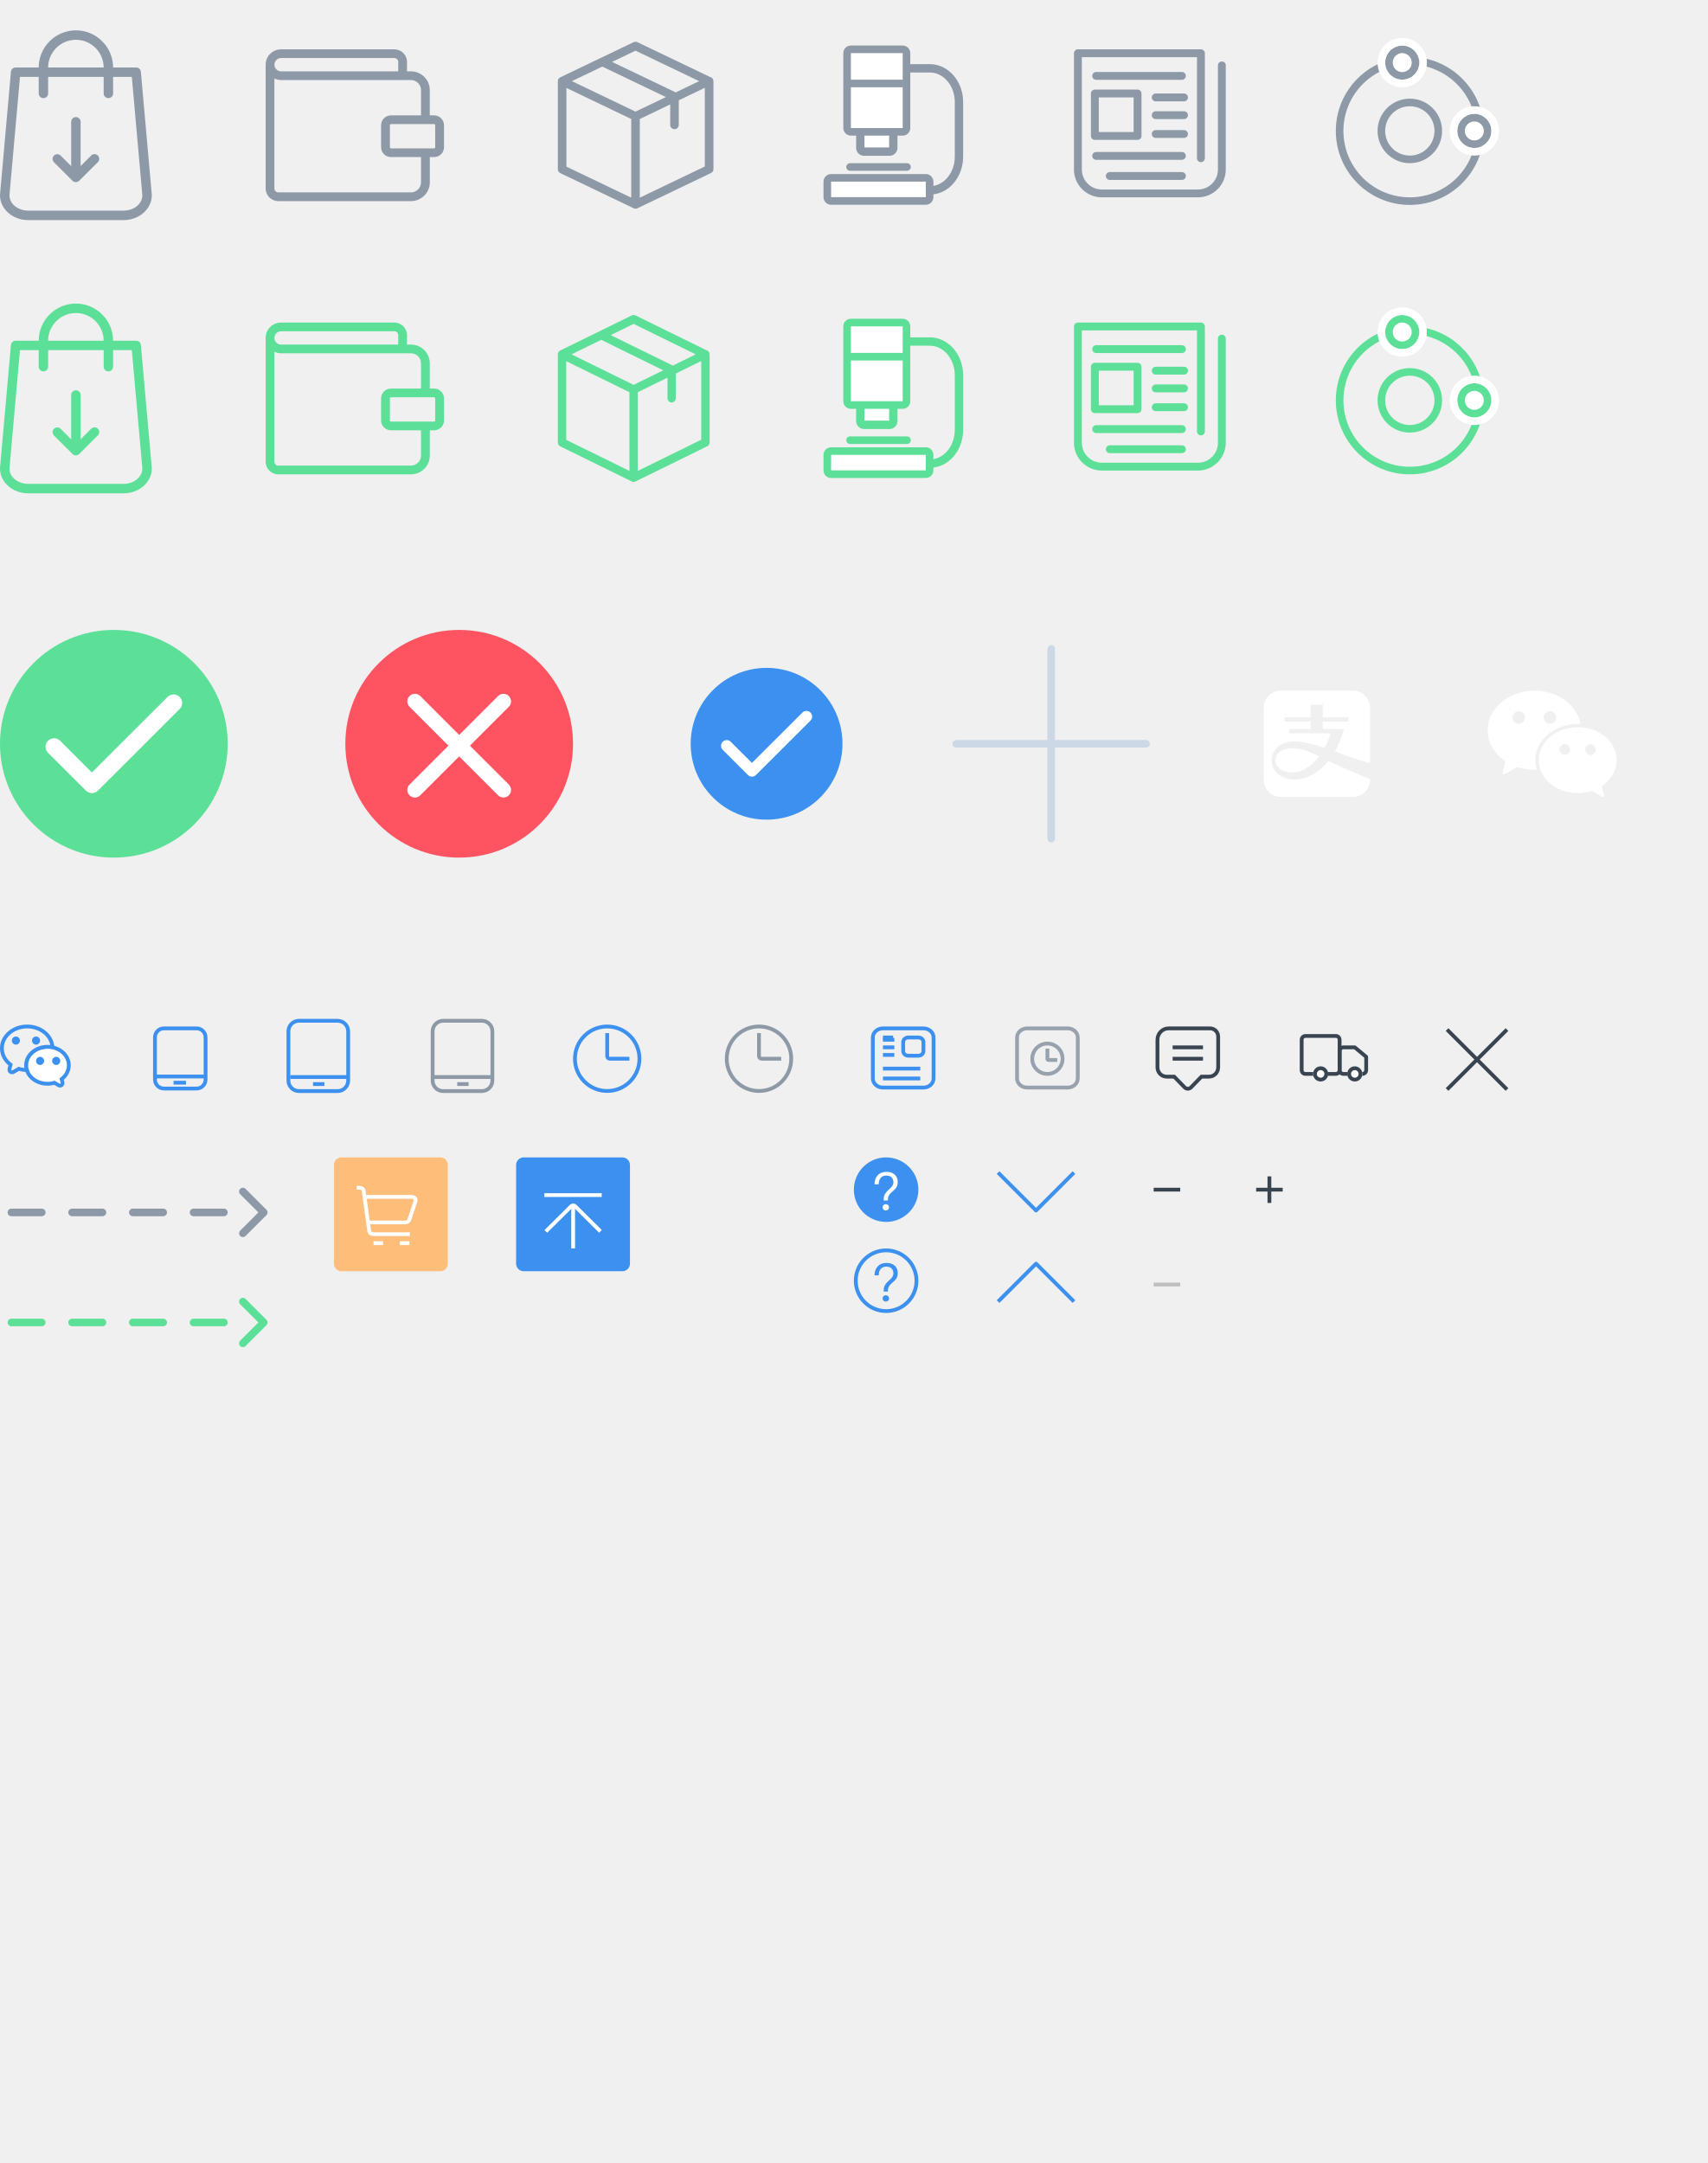
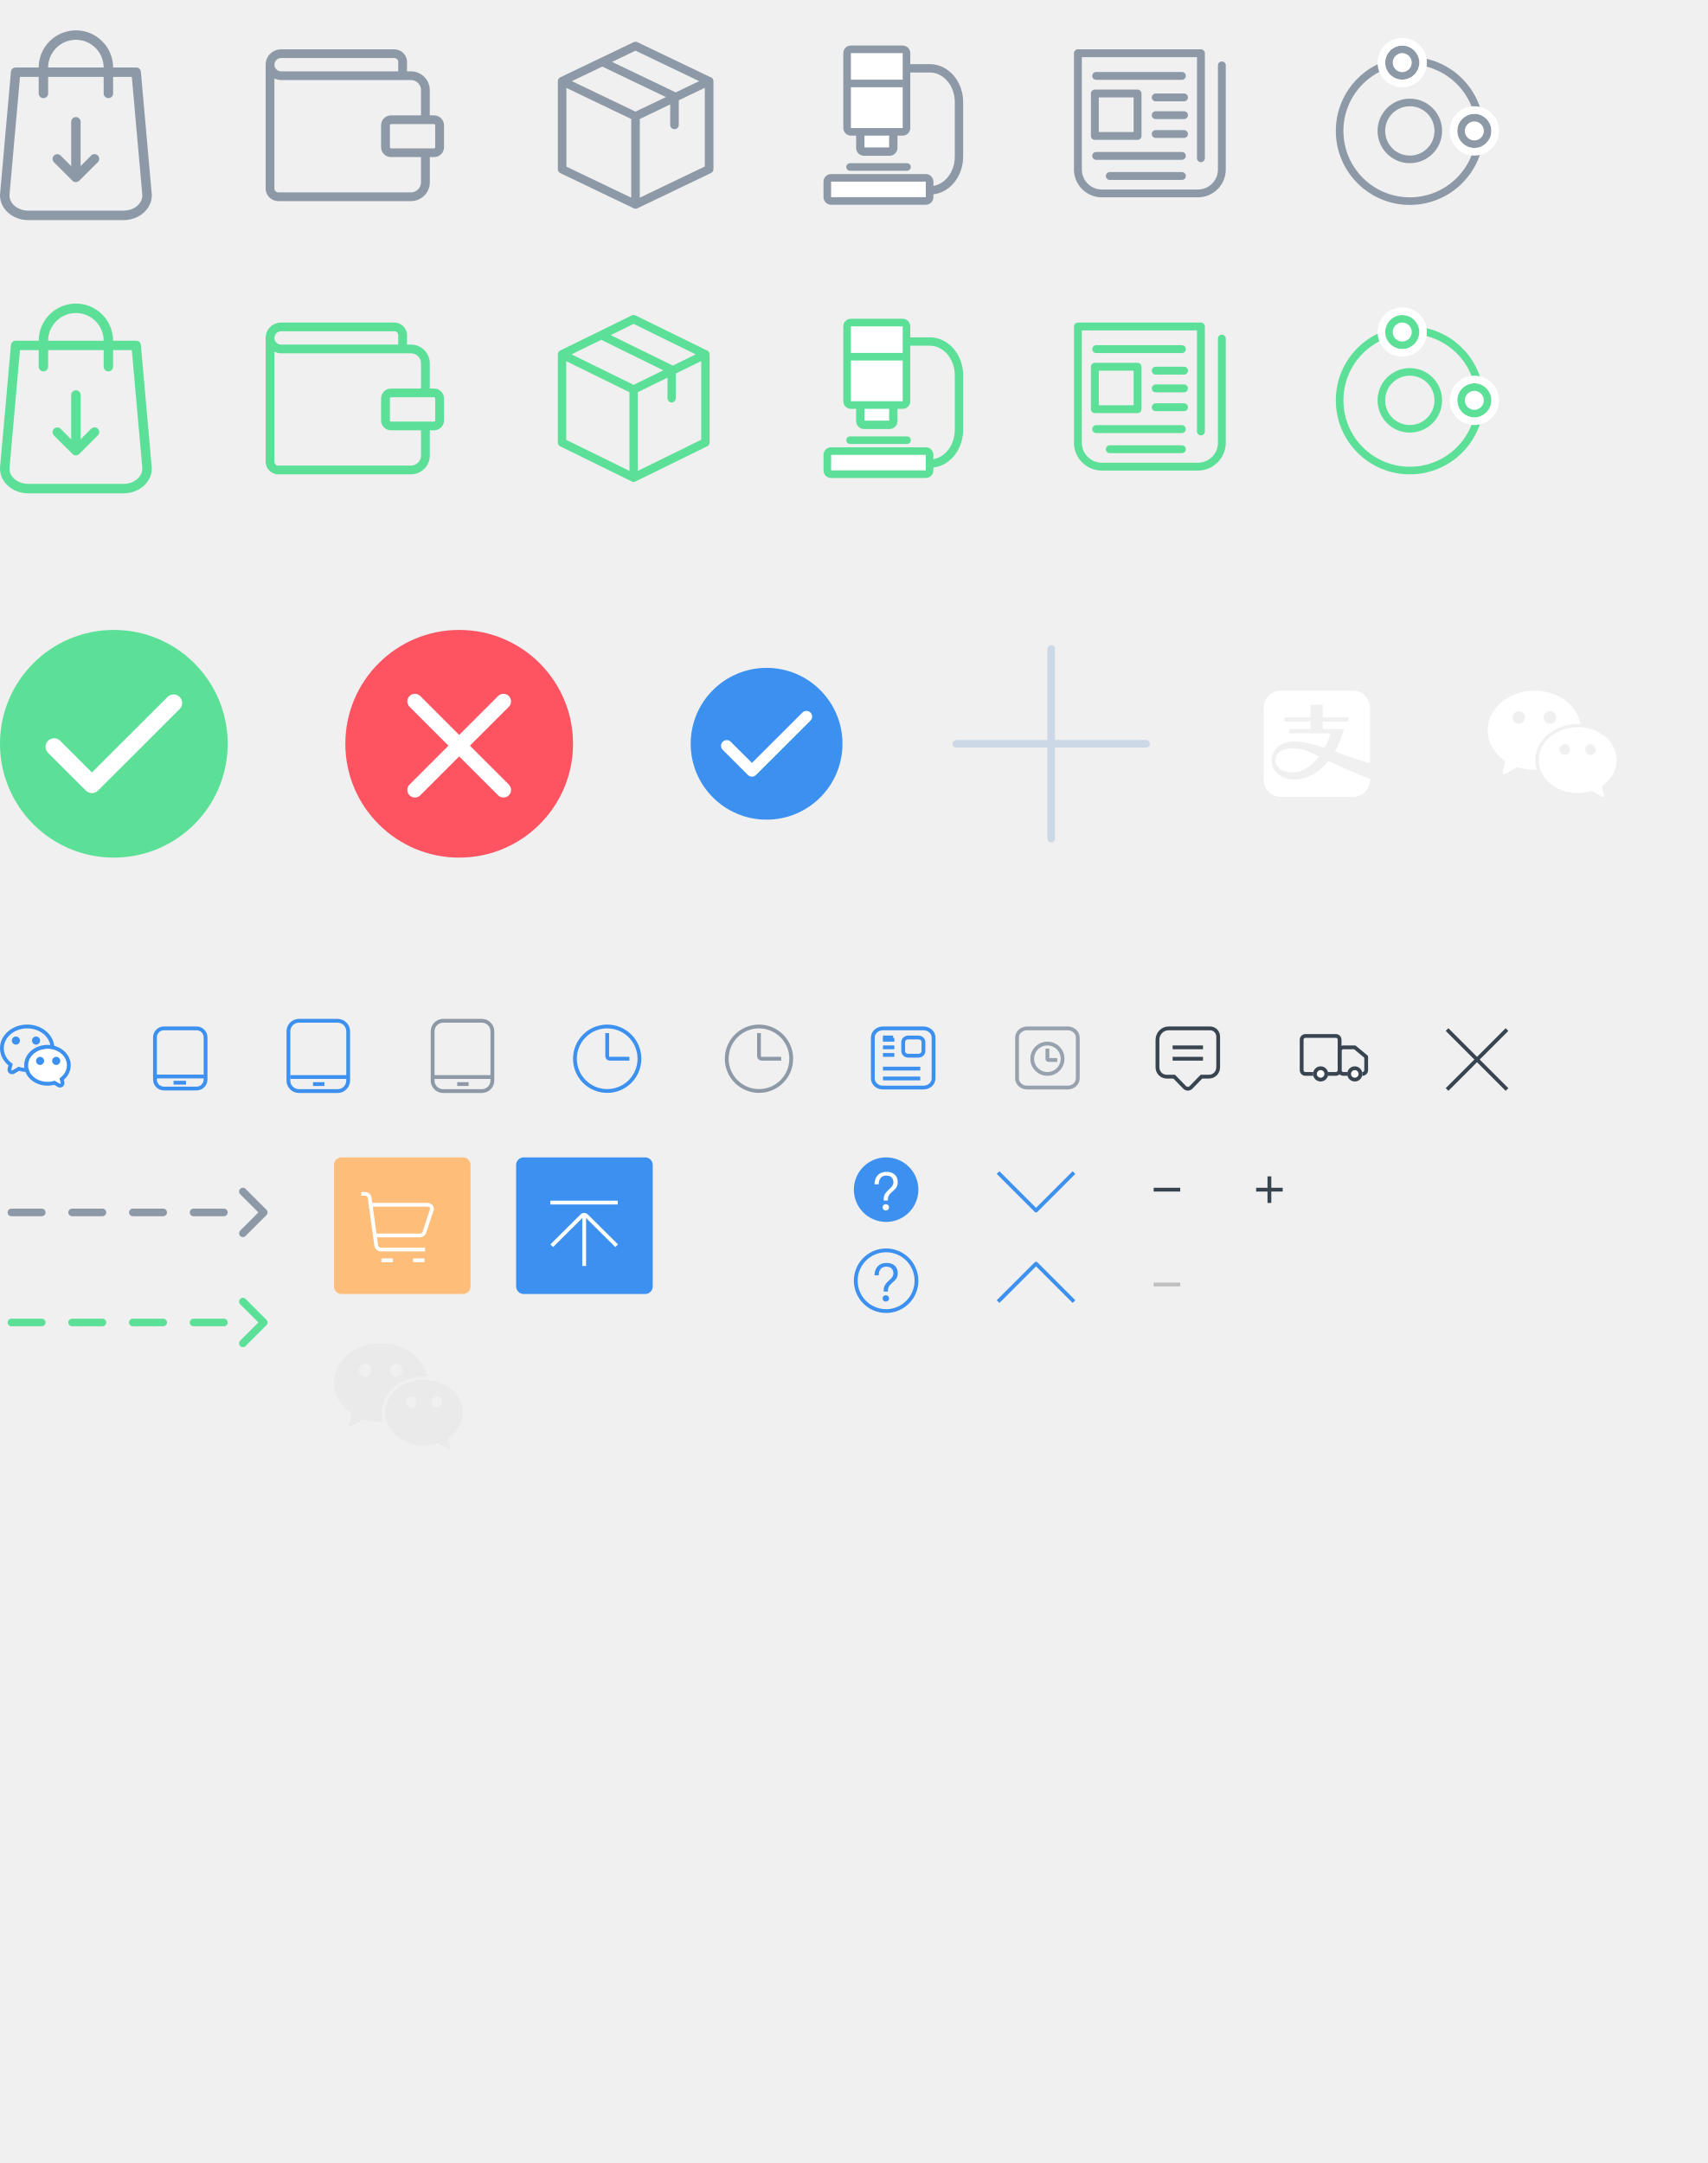
<svg xmlns="http://www.w3.org/2000/svg" xmlns:xlink="http://www.w3.org/1999/xlink" width="450px" height="570px" viewBox="0 0 450 570" version="1.1">
  <defs>
    <circle id="path-1" cx="5" cy="10" r="2" />
    <circle id="path-2" cx="14" cy="10" r="2" />
    <path d="M13.541,13.871 C13.454,13.819 13.35,13.808 13.254,13.837 C12.708,14.006 12.119,14.098 11.506,14.098 C8.672,14.098 6.375,12.141 6.375,9.727 C6.375,7.314 8.672,5.357 11.506,5.357 C14.339,5.357 16.636,7.314 16.636,9.727 C16.636,11.06 15.936,12.254 14.831,13.056 C14.742,13.12 14.702,13.234 14.729,13.341 L14.971,14.282 C15.043,14.563 14.9,14.674 14.654,14.529 L13.541,13.871 L13.541,13.871 Z" id="path-3" />
    <circle id="path-4" cx="16.5" cy="4.5" r="4.5" />
    <circle id="path-5" cx="35.5" cy="22.5" r="4.5" />
    <circle id="path-6" cx="16.5" cy="4.5" r="4.5" />
    <circle id="path-7" cx="35.5" cy="22.5" r="4.5" />
  </defs>
  <g id="官网" stroke="none" stroke-width="1" fill="none" fill-rule="evenodd">
    <g id="Artboard">
      <g id="Group-2" transform="translate(0, 166)">
        <circle id="Oval" fill="#5CDF97" cx="30" cy="30" r="30" />
        <path d="M24.219,43 C23.644,43 23.068,42.781 22.629,42.342 L12.66,32.388 C11.781,31.51 11.78,30.085 12.658,29.206 C13.536,28.327 14.961,28.326 15.84,29.204 L24.219,37.57 L44.16,17.658 C45.039,16.779 46.464,16.781 47.342,17.66 C48.22,18.54 48.219,19.964 47.34,20.842 L25.809,42.342 C25.369,42.781 24.794,43 24.219,43" id="checkmark" fill="#FFFFFF" />
      </g>
      <g id="Group-8" transform="translate(252, 171)" stroke="#CCD8E6" stroke-linecap="round" stroke-width="2">
        <path d="M0,25 L50,25" id="Line-5" />
        <path d="M25,0 L25,50" id="Line-5-Copy" />
      </g>
      <g id="Group" transform="translate(230, 271)" stroke="#3C90EF">
        <path d="M16,13.2 C16,14.526 14.806,15.6 13.333,15.6 L2.667,15.6 C1.194,15.6 0,14.526 0,13.2 L0,2.4 C0,1.074 1.194,0 2.667,0 L13.333,0 C14.806,0 16,1.074 16,2.4 L16,13.2 L16,13.2 Z" id="Shape" />
        <path d="M12,2.4 L9.333,2.4 C8.597,2.4 8,2.937 8,3.6 L8,6 C8,6.663 8.597,7.2 9.333,7.2 L12,7.2 C12.736,7.2 13.333,6.663 13.333,6 L13.333,3.6 C13.333,2.937 12.736,2.4 12,2.4 Z" id="Shape" />
        <path d="M2.667,2.4 L5.333,2.4" id="Shape" />
        <path d="M2.667,3 L5.667,3" id="Shape" />
        <path d="M2.667,5 L5.667,5" id="Shape" />
        <path d="M2.667,7 L5.667,7" id="Shape-Copy" />
        <path d="M2.667,10.6 L12.5,10.6" id="Shape" />
        <path d="M2.667,13.2 L12.5,13.2" id="Shape" />
      </g>
      <g id="Group" transform="translate(305, 271)" stroke="#384450">
        <path d="M13.882,0 L2.926,0 C1.316,0 0,1.35 0,3.001 L0,10.256 C0,11.616 1.074,12.718 2.4,12.718 L4.4,12.718 L7.158,15.547 C7.623,16.024 8.377,16.024 8.842,15.547 L11.6,12.718 L13.6,12.718 C14.926,12.718 16,11.616 16,10.256 L16,2.172 C16,0.973 15.052,0 13.882,0 L13.882,0 Z" id="Shape" />
        <path d="M4,5 L12,5" id="Shape" />
        <path d="M4,8 L12,8" id="Shape" />
      </g>
      <g id="Group-10-Copy-2" transform="translate(381, 271)" stroke="#384450" stroke-linecap="square">
        <path d="M0.667,0.667 L15.752,15.752" id="Line-5" />
        <path d="M0.667,0.667 L15.752,15.752" id="Line-5-Copy" transform="translate(8.209139, 8.209139) scale(-1, 1) translate(-8.209139, -8.209139) " />
      </g>
      <g id="Group-2" transform="translate(91, 166)">
        <circle id="Oval" fill="#FE5462" cx="30" cy="30" r="30" />
        <rect id="Rectangle-21" fill="#FFFFFF" transform="translate(30, 30.5) rotate(45) translate(-30, -30.5) " x="28" y="12" width="4" height="37" rx="2" />
        <rect id="Rectangle-21-Copy" fill="#FFFFFF" transform="translate(30, 30.5) scale(-1, 1) rotate(45) translate(-30, -30.5) " x="28" y="12" width="4" height="37" rx="2" />
      </g>
      <g id="Group-Copy-2" transform="translate(268, 271)" stroke="#97A2AE">
        <path d="M16,13.2 C16,14.526 14.806,15.6 13.333,15.6 L2.667,15.6 C1.194,15.6 0,14.526 0,13.2 L0,2.4 C0,1.074 1.194,0 2.667,0 L13.333,0 C14.806,0 16,1.074 16,2.4 L16,13.2 L16,13.2 Z" id="Shape" />
        <g id="Group" transform="translate(4, 4)">
          <path d="M8,4 C8,6.209 6.209,8 4,8 C1.791,8 0,6.209 0,4 C0,1.791 1.791,0 4,0 C6.209,0 8,1.791 8,4 L8,4 Z" id="Shape" />
          <path d="M4,1.333 L4,4.033 C4,4.199 4.134,4.333 4.3,4.333 L6.6,4.333" id="Shape" />
        </g>
      </g>
      <g id="Group-4" transform="translate(343, 273)">
        <rect id="Rectangle-3" stroke="#384450" x="0" y="0" width="10" height="10" rx="1" />
        <path d="M11,3 L14,3 L17,5.5 L17,9 C17,9.552 16.552,10 16,10 L11,10 C10.448,10 10,9.552 10,9 L10,4 C10,3.448 10.448,3 11,3 Z" id="Rectangle-3-Copy" stroke="#384450" stroke-linejoin="round" />
        <g id="Oval-4">
          <use fill="#FFFFFF" fill-rule="evenodd" xlink:href="#path-1" />
          <circle stroke="#384450" stroke-width="1" cx="5" cy="10" r="1.5" />
        </g>
        <g id="Oval-4-Copy">
          <use fill="#FFFFFF" fill-rule="evenodd" xlink:href="#path-2" />
          <circle stroke="#384450" stroke-width="1" cx="14" cy="10" r="1.5" />
        </g>
      </g>
      <g id="Group-2" transform="translate(182, 176)">
        <circle id="Oval" fill="#3C90EF" cx="20" cy="20" r="20" />
        <path d="M16.146,28.667 C15.762,28.667 15.379,28.521 15.086,28.228 L8.44,21.592 C7.854,21.007 7.853,20.057 8.438,19.471 C9.024,18.885 9.974,18.884 10.56,19.469 L16.146,25.047 L29.44,11.772 C30.026,11.186 30.976,11.187 31.561,11.774 C32.147,12.36 32.146,13.31 31.56,13.895 L17.206,28.228 C16.913,28.521 16.529,28.667 16.146,28.667" id="checkmark" fill="#FFFFFF" />
      </g>
      <g id="Group-4" transform="translate(3, 343)" stroke="#5CDF97" stroke-linecap="round" stroke-width="2">
        <path d="M0,5.5 L58.506,5.5" id="Line-4" stroke-dasharray="8" />
        <polyline id="Path-5" stroke-linejoin="round" points="61 0 66.5 5.5 61 11" />
      </g>
      <g id="Group-33" transform="translate(88, 305)">
-         <rect id="Rectangle-10-Copy-2" fill="#FFBD7A" x="0" y="0" width="30" height="30" rx="2" />
-         <g id="Group-Copy-2" transform="translate(6, 8)" stroke="#FFFFFF">
-           <path d="M1.895,2.4 L14.396,2.4 C15.145,2.4 15.691,2.898 15.498,3.483 L13.832,8.497 C13.699,8.9 13.247,9.143 12.73,9.143 L3.032,9.143" id="Shape" />
-           <path d="M0,0 L0.706,0 C1.278,0 1.761,0.313 1.834,0.851 L3.281,11.344 C3.355,11.882 3.838,12.24 4.41,12.24 L14.021,12.24" id="Shape" />
-           <path d="M4.421,14.6 L6.947,14.6" id="Shape" />
-           <path d="M11.368,14.6 L13.895,14.6" id="Shape" />
+         <rect id="Rectangle-10-Copy-2" fill="#FFBD7A" x="0" y="0" width="36" height="36" rx="2" />
+         <g id="Group-Copy-2" transform="translate(7.2, 9.6)" stroke="#FFFFFF">
+           <path d="M2.274,2.88 L17.275,2.88 C18.174,2.88 18.829,3.477 18.597,4.18 L16.598,10.196 C16.439,10.681 15.896,10.971 15.276,10.971 L3.638,10.971" id="Shape" />
+           <path d="M0,0 L0.847,0 C1.533,0 2.113,0.375 2.201,1.022 L3.938,13.612 C4.026,14.259 4.606,14.688 5.292,14.688 L16.825,14.688" id="Shape" />
+           <path d="M5.305,17.52 L8.337,17.52" id="Shape" />
+           <path d="M13.642,17.52 L16.674,17.52" id="Shape" />
        </g>
      </g>
      <g id="Group-32" transform="translate(136, 305)">
-         <rect id="Rectangle-10-Copy-3" fill="#3C90EF" x="0" y="0" width="30" height="30" rx="2" />
-         <g id="Group-31-Copy" transform="translate(7, 9)" stroke="#FFFFFF">
-           <g id="Group" transform="translate(7.732353, 9.35) rotate(-270) translate(-7.732353, -9.35) translate(1.732353, 1.85)">
-             <path d="M7.155,14.4 L0.511,7.709 C0.232,7.43 0.232,6.97 0.511,6.691 L7.155,0" id="Shape" />
-             <path d="M0.348,7.2 L11.642,7.2" id="Shape" />
+         <rect id="Rectangle-10-Copy-3" fill="#3C90EF" x="0" y="0" width="36" height="36" rx="2" />
+         <g id="Group-31-Copy" transform="translate(8.4, 10.8)" stroke="#FFFFFF">
+           <g id="Group" transform="translate(9.182169, 11.10313) rotate(-270) translate(-9.182169, -11.10313) translate(2.057169, 2.196875)">
+             <path d="M8.497,17.1 L0.607,9.154 C0.275,8.824 0.275,8.276 0.607,7.946 L8.497,0" id="Shape" />
+             <path d="M0.414,8.55 L13.825,8.55" id="Shape" />
          </g>
-           <path d="M0.941,0.933 L15.059,0.933" id="Line-10" stroke-linecap="square" />
-         </g>
-       </g>
+           <path d="M1.118,1.108 L17.882,1.108" id="Line-10" stroke-linecap="square" />
+         </g>
+       </g>
+       <path d="M115.118,370.879 C115.887,370.879 116.511,370.248 116.511,369.469 C116.511,368.69 115.887,368.059 115.118,368.059 C114.349,368.059 113.725,368.69 113.725,369.469 C113.725,370.248 114.349,370.879 115.118,370.879 L115.118,370.879 Z M108.318,370.879 C109.087,370.879 109.711,370.248 109.711,369.469 C109.711,368.69 109.087,368.059 108.318,368.059 C107.549,368.059 106.925,368.69 106.925,369.469 C106.925,370.248 107.549,370.879 108.318,370.879 L108.318,370.879 Z M104.427,362.709 C105.331,362.709 106.065,361.966 106.065,361.05 C106.065,360.134 105.331,359.391 104.427,359.391 C103.522,359.391 102.788,360.134 102.788,361.05 C102.788,361.966 103.522,362.709 104.427,362.709 L104.427,362.709 Z M96.193,362.709 C97.098,362.709 97.831,361.966 97.831,361.05 C97.831,360.134 97.098,359.391 96.193,359.391 C95.288,359.391 94.554,360.134 94.554,361.05 C94.554,361.966 95.288,362.709 96.193,362.709 L96.193,362.709 Z M115.809,380.465 C115.635,380.363 115.427,380.34 115.234,380.399 C114.143,380.733 112.966,380.915 111.739,380.915 C106.071,380.915 101.477,377.034 101.477,372.247 C101.477,367.461 106.071,363.58 111.739,363.58 C117.406,363.58 122,367.461 122,372.247 C122,374.892 120.598,377.259 118.388,378.849 C118.211,378.976 118.131,379.202 118.186,379.415 L118.669,381.281 C118.814,381.839 118.528,382.059 118.034,381.77 L115.809,380.465 L115.809,380.465 Z M96.174,374.172 C97.473,374.564 98.872,374.777 100.33,374.777 C100.553,374.777 100.774,374.772 100.993,374.762 C100.721,373.949 100.576,373.092 100.576,372.206 C100.576,366.984 105.629,362.75 111.861,362.75 C112.079,362.75 112.296,362.756 112.511,362.766 C111.586,357.799 106.485,354 100.33,354 C93.52,354 88,358.651 88,364.389 C88,367.543 89.668,370.368 92.302,372.274 C92.55,372.453 92.663,372.768 92.584,373.066 L92.005,375.255 C91.83,375.916 92.164,376.175 92.748,375.83 L95.388,374.269 C95.626,374.128 95.91,374.093 96.174,374.172 Z" id="WeChat-Copy" fill="#EAEAEA" />
      <g id="Group-26" transform="translate(225, 329)">
        <circle id="Oval-3" stroke="#3C90EF" cx="8.5" cy="8.5" r="8" />
        <path d="M8.626,3.808 C9.522,3.808 10.236,4.046 10.782,4.55 C11.3,5.026 11.566,5.684 11.566,6.524 C11.566,7.154 11.384,7.7 11.034,8.162 C10.894,8.33 10.516,8.694 9.9,9.24 C9.592,9.506 9.382,9.758 9.242,10.01 C9.06,10.318 8.976,10.654 8.976,11.032 L8.976,11.354 L7.856,11.354 L7.856,11.032 C7.856,10.57 7.94,10.164 8.108,9.814 C8.304,9.394 8.766,8.862 9.522,8.19 C9.746,7.966 9.914,7.798 9.998,7.686 C10.278,7.336 10.418,6.972 10.418,6.58 C10.418,6.02 10.25,5.586 9.942,5.278 C9.62,4.942 9.158,4.788 8.57,4.788 C7.87,4.788 7.352,5.012 7.016,5.474 C6.708,5.866 6.554,6.398 6.554,7.084 L5.448,7.084 C5.448,6.104 5.714,5.32 6.274,4.732 C6.834,4.116 7.618,3.808 8.626,3.808 Z M8.416,12.334 C8.654,12.334 8.864,12.404 9.032,12.572 C9.186,12.726 9.27,12.922 9.27,13.16 C9.27,13.412 9.186,13.608 9.018,13.762 C8.85,13.916 8.654,14 8.416,14 C8.178,14 7.982,13.916 7.814,13.762 C7.646,13.594 7.576,13.398 7.576,13.16 C7.576,12.922 7.646,12.726 7.814,12.572 C7.982,12.404 8.178,12.334 8.416,12.334 Z" id="？" fill="#3C90EF" />
      </g>
      <g id="Group-26-Copy" transform="translate(225, 305)">
        <circle id="Oval-3" fill="#3C90EF" cx="8.5" cy="8.5" r="8.5" />
        <path d="M8.626,3.808 C9.522,3.808 10.236,4.046 10.782,4.55 C11.3,5.026 11.566,5.684 11.566,6.524 C11.566,7.154 11.384,7.7 11.034,8.162 C10.894,8.33 10.516,8.694 9.9,9.24 C9.592,9.506 9.382,9.758 9.242,10.01 C9.06,10.318 8.976,10.654 8.976,11.032 L8.976,11.354 L7.856,11.354 L7.856,11.032 C7.856,10.57 7.94,10.164 8.108,9.814 C8.304,9.394 8.766,8.862 9.522,8.19 C9.746,7.966 9.914,7.798 9.998,7.686 C10.278,7.336 10.418,6.972 10.418,6.58 C10.418,6.02 10.25,5.586 9.942,5.278 C9.62,4.942 9.158,4.788 8.57,4.788 C7.87,4.788 7.352,5.012 7.016,5.474 C6.708,5.866 6.554,6.398 6.554,7.084 L5.448,7.084 C5.448,6.104 5.714,5.32 6.274,4.732 C6.834,4.116 7.618,3.808 8.626,3.808 Z M8.416,12.334 C8.654,12.334 8.864,12.404 9.032,12.572 C9.186,12.726 9.27,12.922 9.27,13.16 C9.27,13.412 9.186,13.608 9.018,13.762 C8.85,13.916 8.654,14 8.416,14 C8.178,14 7.982,13.916 7.814,13.762 C7.646,13.594 7.576,13.398 7.576,13.16 C7.576,12.922 7.646,12.726 7.814,12.572 C7.982,12.404 8.178,12.334 8.416,12.334 Z" id="？" fill="#FFFFFF" />
      </g>
      <g id="Group-4-Copy" transform="translate(3, 314)" stroke="#8D99A6" stroke-linecap="round" stroke-width="2">
        <path d="M0,5.5 L58.506,5.5" id="Line-4" stroke-dasharray="8" />
        <polyline id="Path-5" stroke-linejoin="round" points="61 0 66.5 5.5 61 11" />
      </g>
      <path d="M339.805,197.21 L339.805,197.21 C342.393,196.954 344.789,197.942 347.615,199.322 C345.628,201.913 343.097,203.532 340.565,203.532 C336.209,203.532 334.921,200.1 337.074,198.224 C337.792,197.589 339.106,197.279 339.805,197.21 Z M356.053,199.581 L356.054,199.581 C354.933,199.206 353.43,198.632 351.755,198.027 C352.761,196.278 353.564,194.287 354.092,192.124 L348.573,192.124 L348.573,190.136 L355.334,190.136 L355.334,189.026 L348.573,189.026 L348.573,185.712 L345.813,185.712 C345.329,185.712 345.329,186.19 345.329,186.19 L345.329,189.026 L338.491,189.026 L338.491,190.136 L345.329,190.136 L345.329,192.124 L339.683,192.124 L339.683,193.233 L350.633,193.233 C350.232,194.614 349.695,195.91 349.056,197.088 C345.503,195.915 341.712,194.964 339.33,195.549 C337.807,195.925 336.826,196.596 336.249,197.296 C333.604,200.515 335.501,205.403 341.088,205.403 C344.391,205.403 347.573,203.561 350.039,200.527 C353.717,202.295 361,205.331 361,205.331 L361,205.515 C361,207.992 358.994,210 356.516,210 L337.485,210 C335.007,210 333,207.992 333,205.515 L333,186.486 C333,184.008 335.007,182 337.485,182 L356.516,182 C358.994,182 361,184.008 361,186.486 L361,201.004 C361,201.004 360.086,200.932 356.053,199.581 Z" id="Icon" fill="#FFFFFF" />
      <g id="Group-Copy-2" transform="translate(191, 270)" stroke="#8D99A6">
        <path d="M17.5,9 C17.5,4.305 13.695,0.5 9,0.5 C4.305,0.5 0.5,4.305 0.5,9 C0.5,13.695 4.305,17.5 9,17.5 C13.695,17.5 17.5,13.695 17.5,9 Z" id="Shape" />
        <path d="M9,2.25 L9,8.325 C9,8.698 9.302,9 9.675,9 L14.85,9" id="Shape" />
      </g>
      <g id="Group-Copy-4" transform="translate(151, 270)" stroke="#3C90EF">
        <path d="M17.5,9 C17.5,4.305 13.695,0.5 9,0.5 C4.305,0.5 0.5,4.305 0.5,9 C0.5,13.695 4.305,17.5 9,17.5 C13.695,17.5 17.5,13.695 17.5,9 Z" id="Shape" />
        <path d="M9,2.25 L9,8.325 C9,8.698 9.302,9 9.675,9 L14.85,9" id="Shape" />
      </g>
      <g id="Group-Copy-3" transform="translate(76, 269)" stroke="#3C90EF">
        <path d="M15.747,15.747 C15.747,17.282 14.503,18.526 12.968,18.526 L2.779,18.526 C1.244,18.526 0,17.282 0,15.747 L0,2.779 C0,1.244 1.244,0 2.779,0 L12.968,0 C14.503,0 15.747,1.244 15.747,2.779 L15.747,15.747 L15.747,15.747 Z" id="Shape" />
        <path d="M0.463,14.821 L15.463,14.821" id="Shape" />
        <path d="M6.484,16.674 L9.484,16.674" id="Shape" />
      </g>
      <g id="Group-Copy-5" transform="translate(114, 269)" stroke="#8D99A6">
        <path d="M15.747,15.747 C15.747,17.282 14.503,18.526 12.968,18.526 L2.779,18.526 C1.244,18.526 0,17.282 0,15.747 L0,2.779 C0,1.244 1.244,0 2.779,0 L12.968,0 C14.503,0 15.747,1.244 15.747,2.779 L15.747,15.747 L15.747,15.747 Z" id="Shape" />
        <path d="M0.463,14.821 L15.463,14.821" id="Shape" />
        <path d="M6.484,16.674 L9.484,16.674" id="Shape" />
      </g>
      <g id="Group" transform="translate(40, 271)" stroke="#3C90EF">
        <path d="M14.167,13.474 C14.167,14.787 13.113,15.851 11.814,15.851 L3.186,15.851 C1.887,15.851 0.833,14.787 0.833,13.474 L0.833,2.378 C0.833,1.064 1.887,0 3.186,0 L11.814,0 C13.113,0 14.167,1.064 14.167,2.378 L14.167,13.474 L14.167,13.474 Z" id="Shape" />
        <path d="M0.412,12.681 L13.775,12.681" id="Shape" />
        <path d="M5.727,14.316 L9.02,14.316" id="Shape" />
      </g>
      <g id="Group-9" transform="translate(1, 271)">
        <path d="M4.233,9.693 C4.233,9.693 4.233,9.693 4.233,9.693 L4.233,9.693 C4.233,9.693 4.233,9.693 4.233,9.693 Z M3.947,10.651 L2.63,11.436 C1.949,11.842 1.319,11.351 1.519,10.59 L1.787,9.567 C0.349,8.488 -0.5,6.926 -0.5,5.238 C-0.5,2.049 2.5,-0.5 6.165,-0.5 C9.441,-0.5 12.234,1.548 12.747,4.329 L12.862,4.949 L12.231,4.919 C12.132,4.914 12.031,4.912 11.931,4.912 C9.074,4.912 6.788,6.843 6.788,9.179 C6.788,9.566 6.85,9.945 6.971,10.311 L7.179,10.938 L6.519,10.968 C6.402,10.973 6.284,10.976 6.165,10.976 C5.401,10.976 4.654,10.865 3.947,10.651 Z" id="Path" stroke="#3C90EF" />
        <g id="Path">
          <use fill="#FFFFFF" fill-rule="evenodd" xlink:href="#path-3" />
          <path stroke="#3C90EF" stroke-width="1" d="M13.795,13.44 L13.795,13.44 L13.795,13.44 Z M13.341,14.333 C12.755,14.508 12.137,14.598 11.506,14.598 C8.412,14.598 5.875,12.436 5.875,9.727 C5.875,7.018 8.412,4.857 11.506,4.857 C14.599,4.857 17.136,7.018 17.136,9.727 C17.136,11.142 16.437,12.452 15.252,13.365 L15.455,14.157 C15.637,14.865 15.034,15.334 14.399,14.959 L13.341,14.333 Z" />
        </g>
        <path d="M13.812,9.643 C14.399,9.643 14.875,9.163 14.875,8.571 C14.875,7.98 14.399,7.5 13.812,7.5 C13.226,7.5 12.75,7.98 12.75,8.571 C12.75,9.163 13.226,9.643 13.812,9.643 L13.812,9.643 Z" id="Path" fill="#3C90EF" />
        <path d="M9.562,9.643 C10.149,9.643 10.625,9.163 10.625,8.571 C10.625,7.98 10.149,7.5 9.562,7.5 C8.976,7.5 8.5,7.98 8.5,8.571 C8.5,9.163 8.976,9.643 9.562,9.643 L9.562,9.643 Z" id="Path" fill="#3C90EF" />
        <path d="M8.5,4.286 C9.087,4.286 9.562,3.806 9.562,3.214 C9.562,2.623 9.087,2.143 8.5,2.143 C7.913,2.143 7.438,2.623 7.438,3.214 C7.438,3.806 7.913,4.286 8.5,4.286 L8.5,4.286 Z" id="Path" fill="#3C90EF" />
        <path d="M3.188,4.286 C3.774,4.286 4.25,3.806 4.25,3.214 C4.25,2.623 3.774,2.143 3.188,2.143 C2.601,2.143 2.125,2.623 2.125,3.214 C2.125,3.806 2.601,4.286 3.188,4.286 L3.188,4.286 Z" id="Path" fill="#3C90EF" />
      </g>
      <g id="Group-11" transform="translate(218, 85)">
        <g id="Group-10">
          <path d="M14,5 L27.009,5 C31.254,5 34.696,8.984 34.696,13.899 L34.696,28.275 C34.696,33.19 31.254,37.174 27.009,37.174 L14,37.174" id="Rectangle-9" stroke="#5CDF97" stroke-width="2.2" />
          <rect id="Rectangle-7-Copy" stroke="#5CDF97" stroke-width="2.2" fill="#FFFFFF" x="8.696" y="18.261" width="8.696" height="8.696" rx="1" />
          <rect id="Rectangle-7" stroke="#5CDF97" stroke-width="2" fill="#FFFFFF" x="5.217" y="0" width="15.652" height="21.739" rx="1" />
          <rect id="Rectangle-10-Copy" fill="#5CDF97" x="6" y="8" width="14" height="2" />
          <rect id="Rectangle-7-Copy-2" stroke="#5CDF97" stroke-width="2" fill="#FFFFFF" transform="translate(13.47826, 36.91304) rotate(90) translate(-13.47826, -36.91304) " x="10.435" y="23.435" width="6.087" height="26.957" rx="1" />
          <rect id="Rectangle-10" fill="#5CDF97" x="5" y="30" width="17" height="2" rx="1" />
        </g>
      </g>
      <g id="Group-11-Copy" transform="translate(218, 13)">
        <g id="Group-10">
          <path d="M14,5 L27.009,5 C31.254,5 34.696,8.984 34.696,13.899 L34.696,28.275 C34.696,33.19 31.254,37.174 27.009,37.174 L14,37.174" id="Rectangle-9" stroke="#8D99A6" stroke-width="2.2" />
          <rect id="Rectangle-7-Copy" stroke="#8D99A6" stroke-width="2.2" fill="#FFFFFF" x="8.696" y="18.261" width="8.696" height="8.696" rx="1" />
          <rect id="Rectangle-7" stroke="#8D99A6" stroke-width="2" fill="#FFFFFF" x="5.217" y="0" width="15.652" height="21.739" rx="1" />
          <rect id="Rectangle-10-Copy" fill="#8D99A6" x="6" y="8" width="14" height="2" />
          <rect id="Rectangle-7-Copy-2" stroke="#8D99A6" stroke-width="2" fill="#FFFFFF" transform="translate(13.47826, 36.91304) rotate(90) translate(-13.47826, -36.91304) " x="10.435" y="23.435" width="6.087" height="26.957" rx="1" />
          <rect id="Rectangle-10" fill="#8D99A6" x="5" y="30" width="17" height="2" rx="1" />
        </g>
      </g>
      <path d="M321.972,88.198 C322.542,88.198 323.009,88.663 323,89.232 L323,116.674 C323,120.716 319.709,124 315.658,124 L290.342,124 C286.291,124 283,120.716 283,116.674 L283,86.034 C283,85.465 283.466,85 284.036,85 L316.453,85 C317.023,85 317.489,85.465 317.489,86.034 L317.489,113.701 C317.489,114.269 317.023,114.735 316.453,114.735 C315.883,114.735 315.416,114.269 315.416,113.701 L315.416,87.069 L285.073,87.069 L285.073,116.683 C285.073,119.579 287.431,121.94 290.342,121.94 L315.667,121.94 C318.569,121.94 320.936,119.587 320.936,116.683 L320.936,89.232 C320.936,88.663 321.402,88.198 321.972,88.198 Z M311.443,93.033 L288.848,93.033 C288.277,93.033 287.811,92.567 287.811,91.998 C287.811,91.43 288.277,90.964 288.848,90.964 L311.443,90.964 C312.013,90.964 312.48,91.43 312.48,91.998 C312.48,92.567 312.013,93.033 311.443,93.033 Z M311.443,112.046 C312.013,112.046 312.471,112.511 312.471,113.08 C312.471,113.649 312.004,114.114 311.434,114.114 L288.848,114.114 C288.277,114.114 287.811,113.649 287.811,113.08 C287.811,112.511 288.277,112.046 288.848,112.046 L311.443,112.046 Z M311.443,117.346 C312.013,117.346 312.48,117.812 312.48,118.381 C312.48,118.949 312.013,119.415 311.443,119.415 L292.432,119.415 C291.862,119.415 291.396,118.949 291.396,118.381 C291.396,117.812 291.862,117.346 292.432,117.346 L311.443,117.346 Z M287.466,96.644 C287.466,96.075 287.932,95.61 288.502,95.61 L299.757,95.61 C300.327,95.61 300.793,96.075 300.793,96.644 L300.793,107.831 C300.793,108.4 300.327,108.865 299.757,108.865 L288.502,108.865 C287.932,108.865 287.466,108.4 287.466,107.831 L287.466,96.644 Z M289.539,97.678 L289.539,106.797 L298.72,106.797 L298.72,97.678 L289.539,97.678 Z M311.996,96.644 C312.575,96.644 313.032,97.109 313.032,97.678 C313.032,98.247 312.566,98.712 311.996,98.712 L304.542,98.712 C303.972,98.712 303.505,98.247 303.505,97.678 C303.505,97.109 303.972,96.644 304.542,96.644 L311.996,96.644 Z M311.996,101.315 C312.575,101.315 313.032,101.781 313.032,102.35 C313.032,102.918 312.566,103.384 311.996,103.384 L304.542,103.384 C303.972,103.384 303.505,102.918 303.505,102.35 C303.505,101.781 303.972,101.315 304.542,101.315 L311.996,101.315 Z M313.032,107.314 C313.032,107.883 312.575,108.348 311.996,108.348 L304.542,108.348 C303.972,108.348 303.505,107.883 303.505,107.314 C303.505,106.745 303.972,106.28 304.542,106.28 L311.996,106.28 C312.566,106.28 313.032,106.745 313.032,107.314 Z" id="newspaper" fill="#5CDF97" />
      <g id="Group-12" transform="translate(353, 83)">
        <circle id="Oval-7" stroke="#5CDF97" stroke-width="2" cx="18.5" cy="22.5" r="7.5" />
        <circle id="Oval-8" stroke="#5CDF97" stroke-width="2" cx="18.5" cy="22.5" r="18.5" />
        <g id="Oval-7-Copy">
          <use fill="#FFFFFF" fill-rule="evenodd" xlink:href="#path-4" />
          <circle stroke="#5CDF97" stroke-width="2" cx="16.5" cy="4.5" r="3.5" />
          <circle stroke="#FFFFFF" stroke-width="2" cx="16.5" cy="4.5" r="5.5" />
        </g>
        <g id="Oval-7-Copy-2">
          <use fill="#FFFFFF" fill-rule="evenodd" xlink:href="#path-5" />
          <circle stroke="#5CDF97" stroke-width="2" cx="35.5" cy="22.5" r="3.5" />
          <circle stroke="#FFFFFF" stroke-width="2" cx="35.5" cy="22.5" r="5.5" />
        </g>
      </g>
      <g id="Group-12-Copy" transform="translate(353, 12)">
        <circle id="Oval-7" stroke="#8D99A6" stroke-width="2" cx="18.5" cy="22.5" r="7.5" />
        <circle id="Oval-8" stroke="#8D99A6" stroke-width="2" cx="18.5" cy="22.5" r="18.5" />
        <g id="Oval-7-Copy">
          <use fill="#FFFFFF" fill-rule="evenodd" xlink:href="#path-6" />
          <circle stroke="#8D99A6" stroke-width="2" cx="16.5" cy="4.5" r="3.5" />
          <circle stroke="#FFFFFF" stroke-width="2" cx="16.5" cy="4.5" r="5.5" />
        </g>
        <g id="Oval-7-Copy-2">
          <use fill="#FFFFFF" fill-rule="evenodd" xlink:href="#path-7" />
          <circle stroke="#8D99A6" stroke-width="2" cx="35.5" cy="22.5" r="3.5" />
          <circle stroke="#FFFFFF" stroke-width="2" cx="35.5" cy="22.5" r="5.5" />
        </g>
      </g>
      <path d="M321.972,16.198 C322.542,16.198 323.009,16.663 323,17.232 L323,44.674 C323,48.716 319.709,52 315.658,52 L290.342,52 C286.291,52 283,48.716 283,44.674 L283,14.034 C283,13.465 283.466,13 284.036,13 L316.453,13 C317.023,13 317.489,13.465 317.489,14.034 L317.489,41.701 C317.489,42.269 317.023,42.735 316.453,42.735 C315.883,42.735 315.416,42.269 315.416,41.701 L315.416,15.069 L285.073,15.069 L285.073,44.683 C285.073,47.579 287.431,49.94 290.342,49.94 L315.667,49.94 C318.569,49.94 320.936,47.587 320.936,44.683 L320.936,17.232 C320.936,16.663 321.402,16.198 321.972,16.198 Z M311.443,21.033 L288.848,21.033 C288.277,21.033 287.811,20.567 287.811,19.998 C287.811,19.43 288.277,18.964 288.848,18.964 L311.443,18.964 C312.013,18.964 312.48,19.43 312.48,19.998 C312.48,20.567 312.013,21.033 311.443,21.033 Z M311.443,40.046 C312.013,40.046 312.471,40.511 312.471,41.08 C312.471,41.649 312.004,42.114 311.434,42.114 L288.848,42.114 C288.277,42.114 287.811,41.649 287.811,41.08 C287.811,40.511 288.277,40.046 288.848,40.046 L311.443,40.046 Z M311.443,45.346 C312.013,45.346 312.48,45.812 312.48,46.381 C312.48,46.949 312.013,47.415 311.443,47.415 L292.432,47.415 C291.862,47.415 291.396,46.949 291.396,46.381 C291.396,45.812 291.862,45.346 292.432,45.346 L311.443,45.346 Z M287.466,24.644 C287.466,24.075 287.932,23.61 288.502,23.61 L299.757,23.61 C300.327,23.61 300.793,24.075 300.793,24.644 L300.793,35.831 C300.793,36.4 300.327,36.865 299.757,36.865 L288.502,36.865 C287.932,36.865 287.466,36.4 287.466,35.831 L287.466,24.644 Z M289.539,25.678 L289.539,34.797 L298.72,34.797 L298.72,25.678 L289.539,25.678 Z M311.996,24.644 C312.575,24.644 313.032,25.109 313.032,25.678 C313.032,26.247 312.566,26.712 311.996,26.712 L304.542,26.712 C303.972,26.712 303.505,26.247 303.505,25.678 C303.505,25.109 303.972,24.644 304.542,24.644 L311.996,24.644 Z M311.996,29.315 C312.575,29.315 313.032,29.781 313.032,30.35 C313.032,30.918 312.566,31.384 311.996,31.384 L304.542,31.384 C303.972,31.384 303.505,30.918 303.505,30.35 C303.505,29.781 303.972,29.315 304.542,29.315 L311.996,29.315 Z M313.032,35.314 C313.032,35.883 312.575,36.348 311.996,36.348 L304.542,36.348 C303.972,36.348 303.505,35.883 303.505,35.314 C303.505,34.745 303.972,34.28 304.542,34.28 L311.996,34.28 C312.566,34.28 313.032,34.745 313.032,35.314 Z" id="newspaper-copy" fill="#8D99A6" />
      <path d="M186.982,93.373 C186.982,93.206 186.945,93.039 186.872,92.881 C186.725,92.565 186.441,92.352 186.129,92.287 L167.449,83.111 C167.147,82.963 166.789,82.963 166.486,83.111 L147.624,92.37 C147.257,92.547 147.018,92.918 147,93.336 L147,93.345 L147,93.382 L147,116.618 C147,117.045 147.238,117.435 147.624,117.621 L166.486,126.879 C166.496,126.879 166.496,126.879 166.505,126.889 C166.532,126.898 166.56,126.907 166.587,126.926 C166.597,126.926 166.606,126.935 166.624,126.935 C166.652,126.944 166.679,126.954 166.707,126.963 C166.716,126.963 166.725,126.972 166.734,126.972 C166.762,126.981 166.798,126.981 166.826,126.991 L166.853,126.991 C166.89,126.991 166.936,127 166.972,127 C167.009,127 167.055,127 167.092,126.991 L167.119,126.991 C167.147,126.991 167.183,126.981 167.211,126.972 C167.22,126.972 167.229,126.963 167.238,126.963 C167.266,126.954 167.293,126.944 167.321,126.935 C167.33,126.935 167.339,126.926 167.358,126.926 C167.385,126.916 167.413,126.907 167.44,126.889 C167.449,126.889 167.449,126.889 167.459,126.879 L186.376,117.593 C186.752,117.407 187,117.017 187,116.59 L187,93.401 C186.982,93.392 186.982,93.382 186.982,93.373 L186.982,93.373 Z M166.963,85.35 L183.323,93.382 L177.298,96.345 L160.939,88.312 L166.963,85.35 L166.963,85.35 Z M166.963,101.415 L150.604,93.382 L158.417,89.547 L174.776,97.58 L166.963,101.415 L166.963,101.415 Z M149.201,95.175 L165.863,103.356 L165.863,124.093 L149.201,115.912 L149.201,95.175 L149.201,95.175 Z M168.064,124.093 L168.064,103.356 L175.886,99.512 L175.886,104.935 C175.886,105.548 176.381,106.049 176.986,106.049 C177.591,106.049 178.087,105.548 178.087,104.935 L178.087,98.425 L184.781,95.138 L184.781,115.875 L168.064,124.093 L168.064,124.093 Z" id="package-6" fill="#5CDF97" />
      <path d="M187.981,21.373 C187.981,21.206 187.944,21.039 187.868,20.881 C187.718,20.565 187.427,20.352 187.107,20.287 L167.961,11.111 C167.65,10.963 167.284,10.963 166.974,11.111 L147.639,20.37 C147.263,20.547 147.019,20.918 147,21.336 L147,21.345 L147,21.382 L147,44.618 C147,45.045 147.244,45.435 147.639,45.621 L166.974,54.879 C166.983,54.879 166.983,54.879 166.992,54.889 C167.021,54.898 167.049,54.907 167.077,54.926 C167.086,54.926 167.096,54.935 167.115,54.935 C167.143,54.944 167.171,54.954 167.199,54.963 C167.209,54.963 167.218,54.972 167.227,54.972 C167.256,54.981 167.293,54.981 167.321,54.991 L167.35,54.991 C167.387,54.991 167.434,55 167.472,55 C167.509,55 167.556,55 167.594,54.991 L167.622,54.991 C167.65,54.991 167.688,54.981 167.716,54.972 C167.726,54.972 167.735,54.963 167.744,54.963 C167.773,54.954 167.801,54.944 167.829,54.935 C167.838,54.935 167.848,54.926 167.867,54.926 C167.895,54.916 167.923,54.907 167.951,54.889 C167.961,54.889 167.961,54.889 167.97,54.879 L187.361,45.593 C187.746,45.407 188,45.017 188,44.59 L188,21.401 C187.981,21.392 187.981,21.382 187.981,21.373 L187.981,21.373 Z M167.462,13.35 L184.231,21.382 L178.055,24.345 L161.287,16.312 L167.462,13.35 L167.462,13.35 Z M167.462,29.415 L150.694,21.382 L158.702,17.547 L175.471,25.58 L167.462,29.415 L167.462,29.415 Z M149.256,23.175 L166.334,31.356 L166.334,52.093 L149.256,43.912 L149.256,23.175 L149.256,23.175 Z M168.59,52.093 L168.59,31.356 L176.608,27.512 L176.608,32.935 C176.608,33.548 177.116,34.049 177.736,34.049 C178.356,34.049 178.864,33.548 178.864,32.935 L178.864,26.425 L185.725,23.138 L185.725,43.875 L168.59,52.093 L168.59,52.093 Z" id="package-6-copy" fill="#8D99A6" />
      <path d="M114.369,102.395 L113.25,102.395 L113.25,95.734 C113.25,93.01 111.014,90.802 108.277,90.802 L107.245,90.802 L107.255,88.326 C107.255,86.491 105.751,85 103.901,85 L74.077,85 C71.851,85 70.029,86.778 70,88.986 L70,89.043 L70,121.674 C70,123.509 71.504,125 73.354,125 L108.286,125 C111.033,125 113.26,122.783 113.26,120.068 L113.26,113.397 L114.378,113.397 C115.824,113.397 117,112.231 117,110.797 L117,104.995 C116.99,103.562 115.814,102.395 114.369,102.395 L114.369,102.395 Z M74.077,87.294 L103.901,87.294 C104.469,87.294 104.942,87.753 104.942,88.317 L104.932,90.802 L74.077,90.802 C73.104,90.802 72.313,90.018 72.313,89.053 C72.313,88.087 73.104,87.294 74.077,87.294 L74.077,87.294 Z M110.937,120.059 C110.937,121.511 109.742,122.697 108.277,122.697 L73.345,122.697 C72.776,122.697 72.304,122.238 72.304,121.664 L72.304,92.694 C72.844,92.952 73.441,93.096 74.077,93.096 L108.277,93.096 C109.742,93.096 110.937,94.281 110.937,95.734 L110.937,102.395 L103.043,102.395 C101.597,102.395 100.421,103.562 100.421,104.995 L100.421,110.797 C100.421,112.231 101.597,113.397 103.043,113.397 L110.937,113.397 L110.937,120.059 L110.937,120.059 Z M114.677,110.797 C114.677,110.969 114.542,111.103 114.369,111.103 L103.052,111.103 C102.879,111.103 102.744,110.969 102.744,110.797 L102.744,104.995 C102.744,104.833 102.879,104.689 103.052,104.689 L114.369,104.689 C114.532,104.689 114.677,104.823 114.677,104.995 L114.677,110.797 L114.677,110.797 L114.677,110.797 Z" id="wallet" fill="#5CDF97" />
      <path d="M114.369,30.395 L113.25,30.395 L113.25,23.734 C113.25,21.01 111.014,18.802 108.277,18.802 L107.245,18.802 L107.255,16.326 C107.255,14.491 105.751,13 103.901,13 L74.077,13 C71.851,13 70.029,14.778 70,16.986 L70,17.043 L70,49.674 C70,51.509 71.504,53 73.354,53 L108.286,53 C111.033,53 113.26,50.783 113.26,48.068 L113.26,41.397 L114.378,41.397 C115.824,41.397 117,40.231 117,38.797 L117,32.995 C116.99,31.562 115.814,30.395 114.369,30.395 L114.369,30.395 Z M74.077,15.294 L103.901,15.294 C104.469,15.294 104.942,15.753 104.942,16.317 L104.932,18.802 L74.077,18.802 C73.104,18.802 72.313,18.018 72.313,17.053 C72.313,16.087 73.104,15.294 74.077,15.294 L74.077,15.294 Z M110.937,48.059 C110.937,49.511 109.742,50.697 108.277,50.697 L73.345,50.697 C72.776,50.697 72.304,50.238 72.304,49.664 L72.304,20.694 C72.844,20.952 73.441,21.096 74.077,21.096 L108.277,21.096 C109.742,21.096 110.937,22.281 110.937,23.734 L110.937,30.395 L103.043,30.395 C101.597,30.395 100.421,31.562 100.421,32.995 L100.421,38.797 C100.421,40.231 101.597,41.397 103.043,41.397 L110.937,41.397 L110.937,48.059 L110.937,48.059 Z M114.677,38.797 C114.677,38.969 114.542,39.103 114.369,39.103 L103.052,39.103 C102.879,39.103 102.744,38.969 102.744,38.797 L102.744,32.995 C102.744,32.833 102.879,32.689 103.052,32.689 L114.369,32.689 C114.532,32.689 114.677,32.823 114.677,32.995 L114.677,38.797 L114.677,38.797 L114.677,38.797 Z" id="wallet-copy" fill="#8D99A6" />
      <path d="M40,123.335 L40,123.449 C40,127.061 36.674,130 32.591,130 L7.409,130 C3.326,130 0,127.061 0,123.449 L0,123.335 L2.881,90.909 C2.943,90.267 3.482,89.781 4.124,89.781 L10.197,89.781 C10.207,84.388 14.601,80 20,80 C25.399,80 29.793,84.388 29.803,89.781 L35.876,89.781 C36.528,89.781 37.067,90.267 37.119,90.909 L40,123.335 Z M20,82.484 C15.969,82.484 12.694,85.755 12.684,89.781 L27.316,89.781 C27.306,85.755 24.031,82.484 20,82.484 Z M24.021,112.985 C24.508,112.498 25.295,112.498 25.782,112.975 C26.269,113.461 26.269,114.248 25.782,114.734 L20.87,119.64 C20.622,119.878 20.311,120.002 19.99,120.002 C19.668,120.002 19.347,119.878 19.109,119.64 L14.218,114.755 C13.731,114.268 13.731,113.482 14.218,112.995 C14.705,112.509 15.492,112.509 15.979,112.995 L18.756,115.769 L18.756,104.094 C18.756,103.411 19.316,102.852 20,102.852 C20.684,102.852 21.244,103.411 21.244,104.094 L21.244,115.759 L24.021,112.985 Z M32.591,127.506 C35.285,127.506 37.482,125.715 37.513,123.5 L34.736,92.265 L29.803,92.265 L29.803,96.622 C29.803,97.305 29.244,97.864 28.56,97.864 C27.876,97.864 27.316,97.305 27.316,96.622 L27.316,92.265 L12.684,92.265 L12.684,96.622 C12.684,97.305 12.124,97.864 11.44,97.864 C10.756,97.864 10.197,97.305 10.197,96.622 L10.197,92.265 L5.264,92.265 L2.487,123.49 C2.518,125.715 4.715,127.506 7.409,127.506 L32.591,127.506 Z" id="shopping-bag-3" fill="#5CDF97" />
      <path d="M40,51.335 L40,51.449 C40,55.061 36.674,58 32.591,58 L7.409,58 C3.326,58 0,55.061 0,51.449 L0,51.335 L2.881,18.909 C2.943,18.267 3.482,17.781 4.124,17.781 L10.197,17.781 C10.207,12.388 14.601,8 20,8 C25.399,8 29.793,12.388 29.803,17.781 L35.876,17.781 C36.528,17.781 37.067,18.267 37.119,18.909 L40,51.335 Z M20,10.484 C15.969,10.484 12.694,13.755 12.684,17.781 L27.316,17.781 C27.306,13.755 24.031,10.484 20,10.484 Z M24.021,40.985 C24.508,40.498 25.295,40.498 25.782,40.975 C26.269,41.461 26.269,42.248 25.782,42.734 L20.87,47.64 C20.622,47.878 20.311,48.002 19.99,48.002 C19.668,48.002 19.347,47.878 19.109,47.64 L14.218,42.755 C13.731,42.268 13.731,41.482 14.218,40.995 C14.705,40.509 15.492,40.509 15.979,40.995 L18.756,43.769 L18.756,32.094 C18.756,31.411 19.316,30.852 20,30.852 C20.684,30.852 21.244,31.411 21.244,32.094 L21.244,43.759 L24.021,40.985 Z M32.591,55.506 C35.285,55.506 37.482,53.715 37.513,51.5 L34.736,20.265 L29.803,20.265 L29.803,24.622 C29.803,25.305 29.244,25.864 28.56,25.864 C27.876,25.864 27.316,25.305 27.316,24.622 L27.316,20.265 L12.684,20.265 L12.684,24.622 C12.684,25.305 12.124,25.864 11.44,25.864 C10.756,25.864 10.197,25.305 10.197,24.622 L10.197,20.265 L5.264,20.265 L2.487,51.49 C2.518,53.715 4.715,55.506 7.409,55.506 L32.591,55.506 Z" id="shopping-bag-3-copy" fill="#8D99A6" />
      <path d="M419.118,198.941 C419.887,198.941 420.511,198.307 420.511,197.526 C420.511,196.744 419.887,196.111 419.118,196.111 C418.349,196.111 417.725,196.744 417.725,197.526 C417.725,198.307 418.349,198.941 419.118,198.941 L419.118,198.941 Z M412.318,198.941 C413.087,198.941 413.711,198.307 413.711,197.526 C413.711,196.744 413.087,196.111 412.318,196.111 C411.549,196.111 410.925,196.744 410.925,197.526 C410.925,198.307 411.549,198.941 412.318,198.941 L412.318,198.941 Z M408.427,190.741 C409.331,190.741 410.065,189.996 410.065,189.076 C410.065,188.157 409.331,187.411 408.427,187.411 C407.522,187.411 406.788,188.157 406.788,189.076 C406.788,189.996 407.522,190.741 408.427,190.741 L408.427,190.741 Z M400.193,190.741 C401.098,190.741 401.831,189.996 401.831,189.076 C401.831,188.157 401.098,187.411 400.193,187.411 C399.288,187.411 398.554,188.157 398.554,189.076 C398.554,189.996 399.288,190.741 400.193,190.741 L400.193,190.741 Z M419.809,208.563 C419.635,208.46 419.427,208.437 419.234,208.496 C418.143,208.831 416.966,209.014 415.739,209.014 C410.071,209.014 405.477,205.119 405.477,200.315 C405.477,195.51 410.071,191.615 415.739,191.615 C421.406,191.615 426,195.51 426,200.315 C426,202.968 424.598,205.345 422.388,206.94 C422.211,207.068 422.131,207.295 422.186,207.508 L422.669,209.381 C422.814,209.941 422.528,210.162 422.034,209.872 L419.809,208.563 L419.809,208.563 Z M400.174,202.247 C401.473,202.64 402.872,202.854 404.33,202.854 C404.553,202.854 404.774,202.849 404.993,202.839 C404.721,202.023 404.576,201.162 404.576,200.273 C404.576,195.032 409.629,190.783 415.861,190.783 C416.079,190.783 416.296,190.788 416.511,190.798 C415.586,185.813 410.485,182 404.33,182 C397.52,182 392,186.668 392,192.427 C392,195.592 393.668,198.428 396.302,200.341 C396.55,200.521 396.663,200.837 396.584,201.136 L396.005,203.334 C395.83,203.997 396.164,204.256 396.748,203.91 L399.388,202.344 C399.626,202.202 399.91,202.167 400.174,202.247 Z" id="WeChat" fill="#FFFFFF" />
      <polyline id="Path-78-Copy-2" stroke="#3C90EF" stroke-linejoin="round" points="263 309 273.009 319 283 309" />
      <polyline id="Path-78-Copy" stroke="#3C90EF" stroke-linejoin="round" transform="translate(273, 338) scale(1, -1) translate(-273, -338) " points="263 333 273.009 343 283 333" />
      <g id="Group-9-Copy" transform="translate(331, 310)" fill="#384450">
        <rect id="Rectangle-6" x="0" y="3" width="7" height="1" />
        <rect id="Rectangle-6-Copy" transform="translate(3.5, 3.5) rotate(90) translate(-3.5, -3.5) " x="0" y="3" width="7" height="1" />
      </g>
      <rect id="Rectangle-6" fill="#BFBFBF" x="304" y="338" width="7" height="1" />
      <rect id="Rectangle-6-Copy-2" fill="#384450" x="304" y="313" width="7" height="1" />
    </g>
  </g>
</svg>
